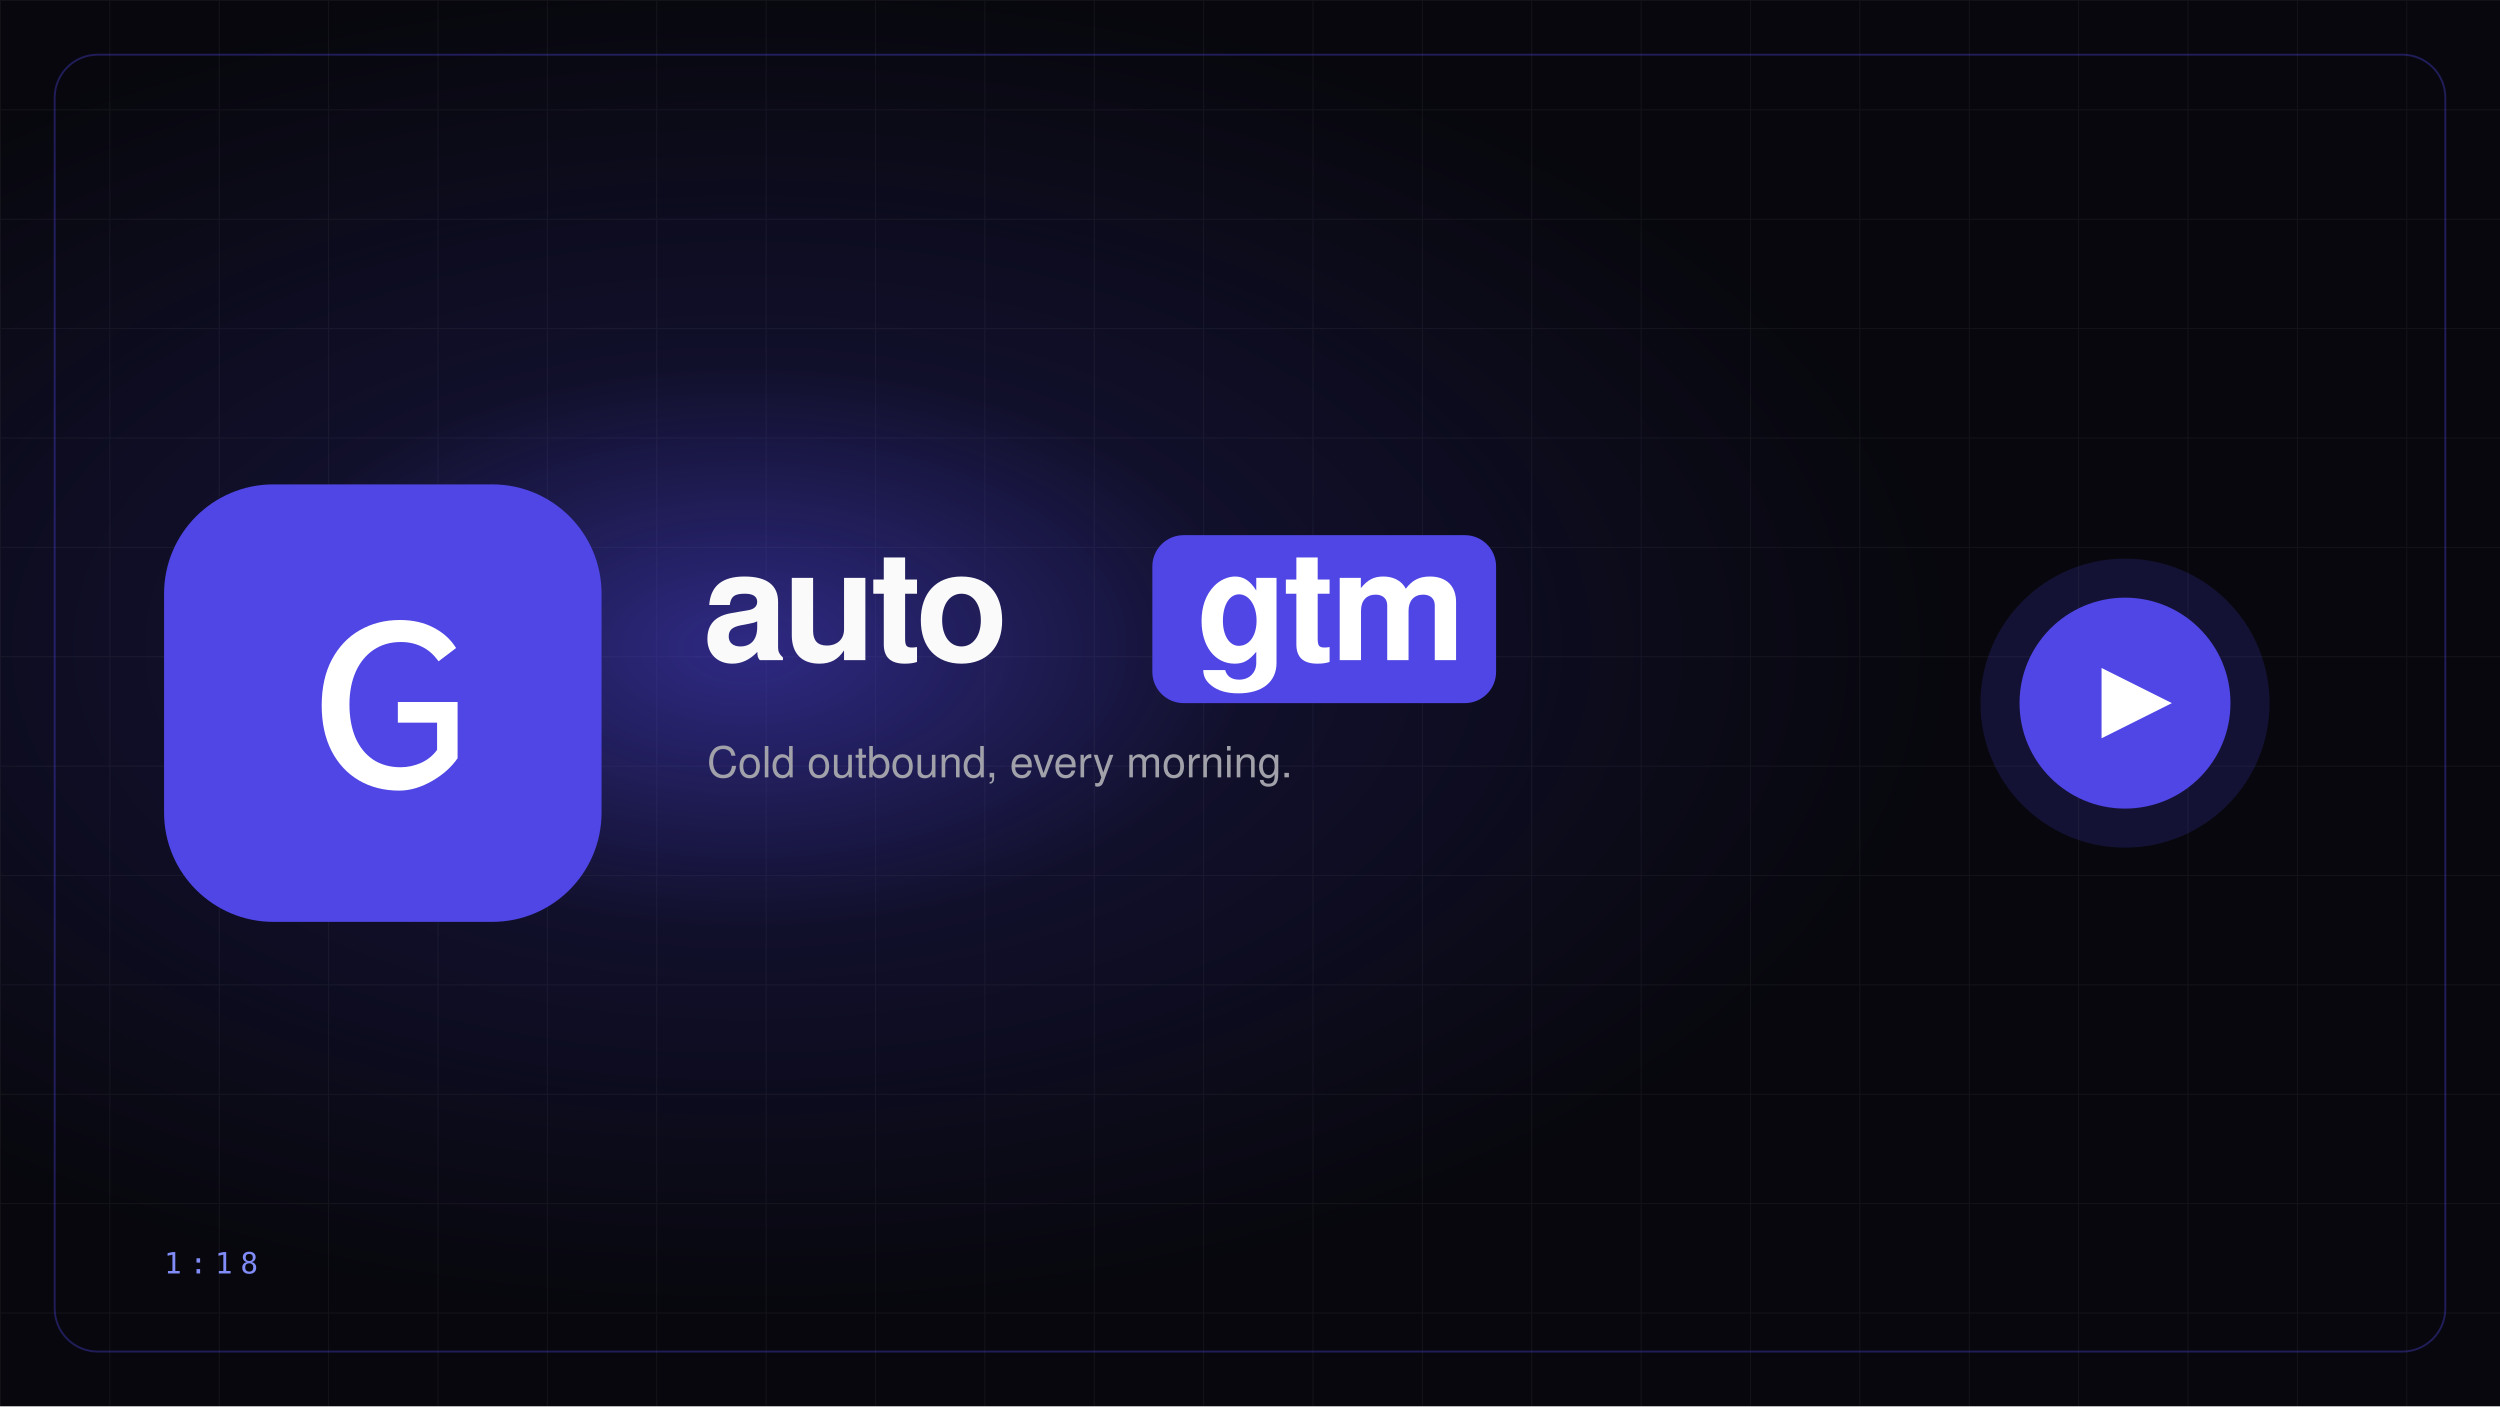
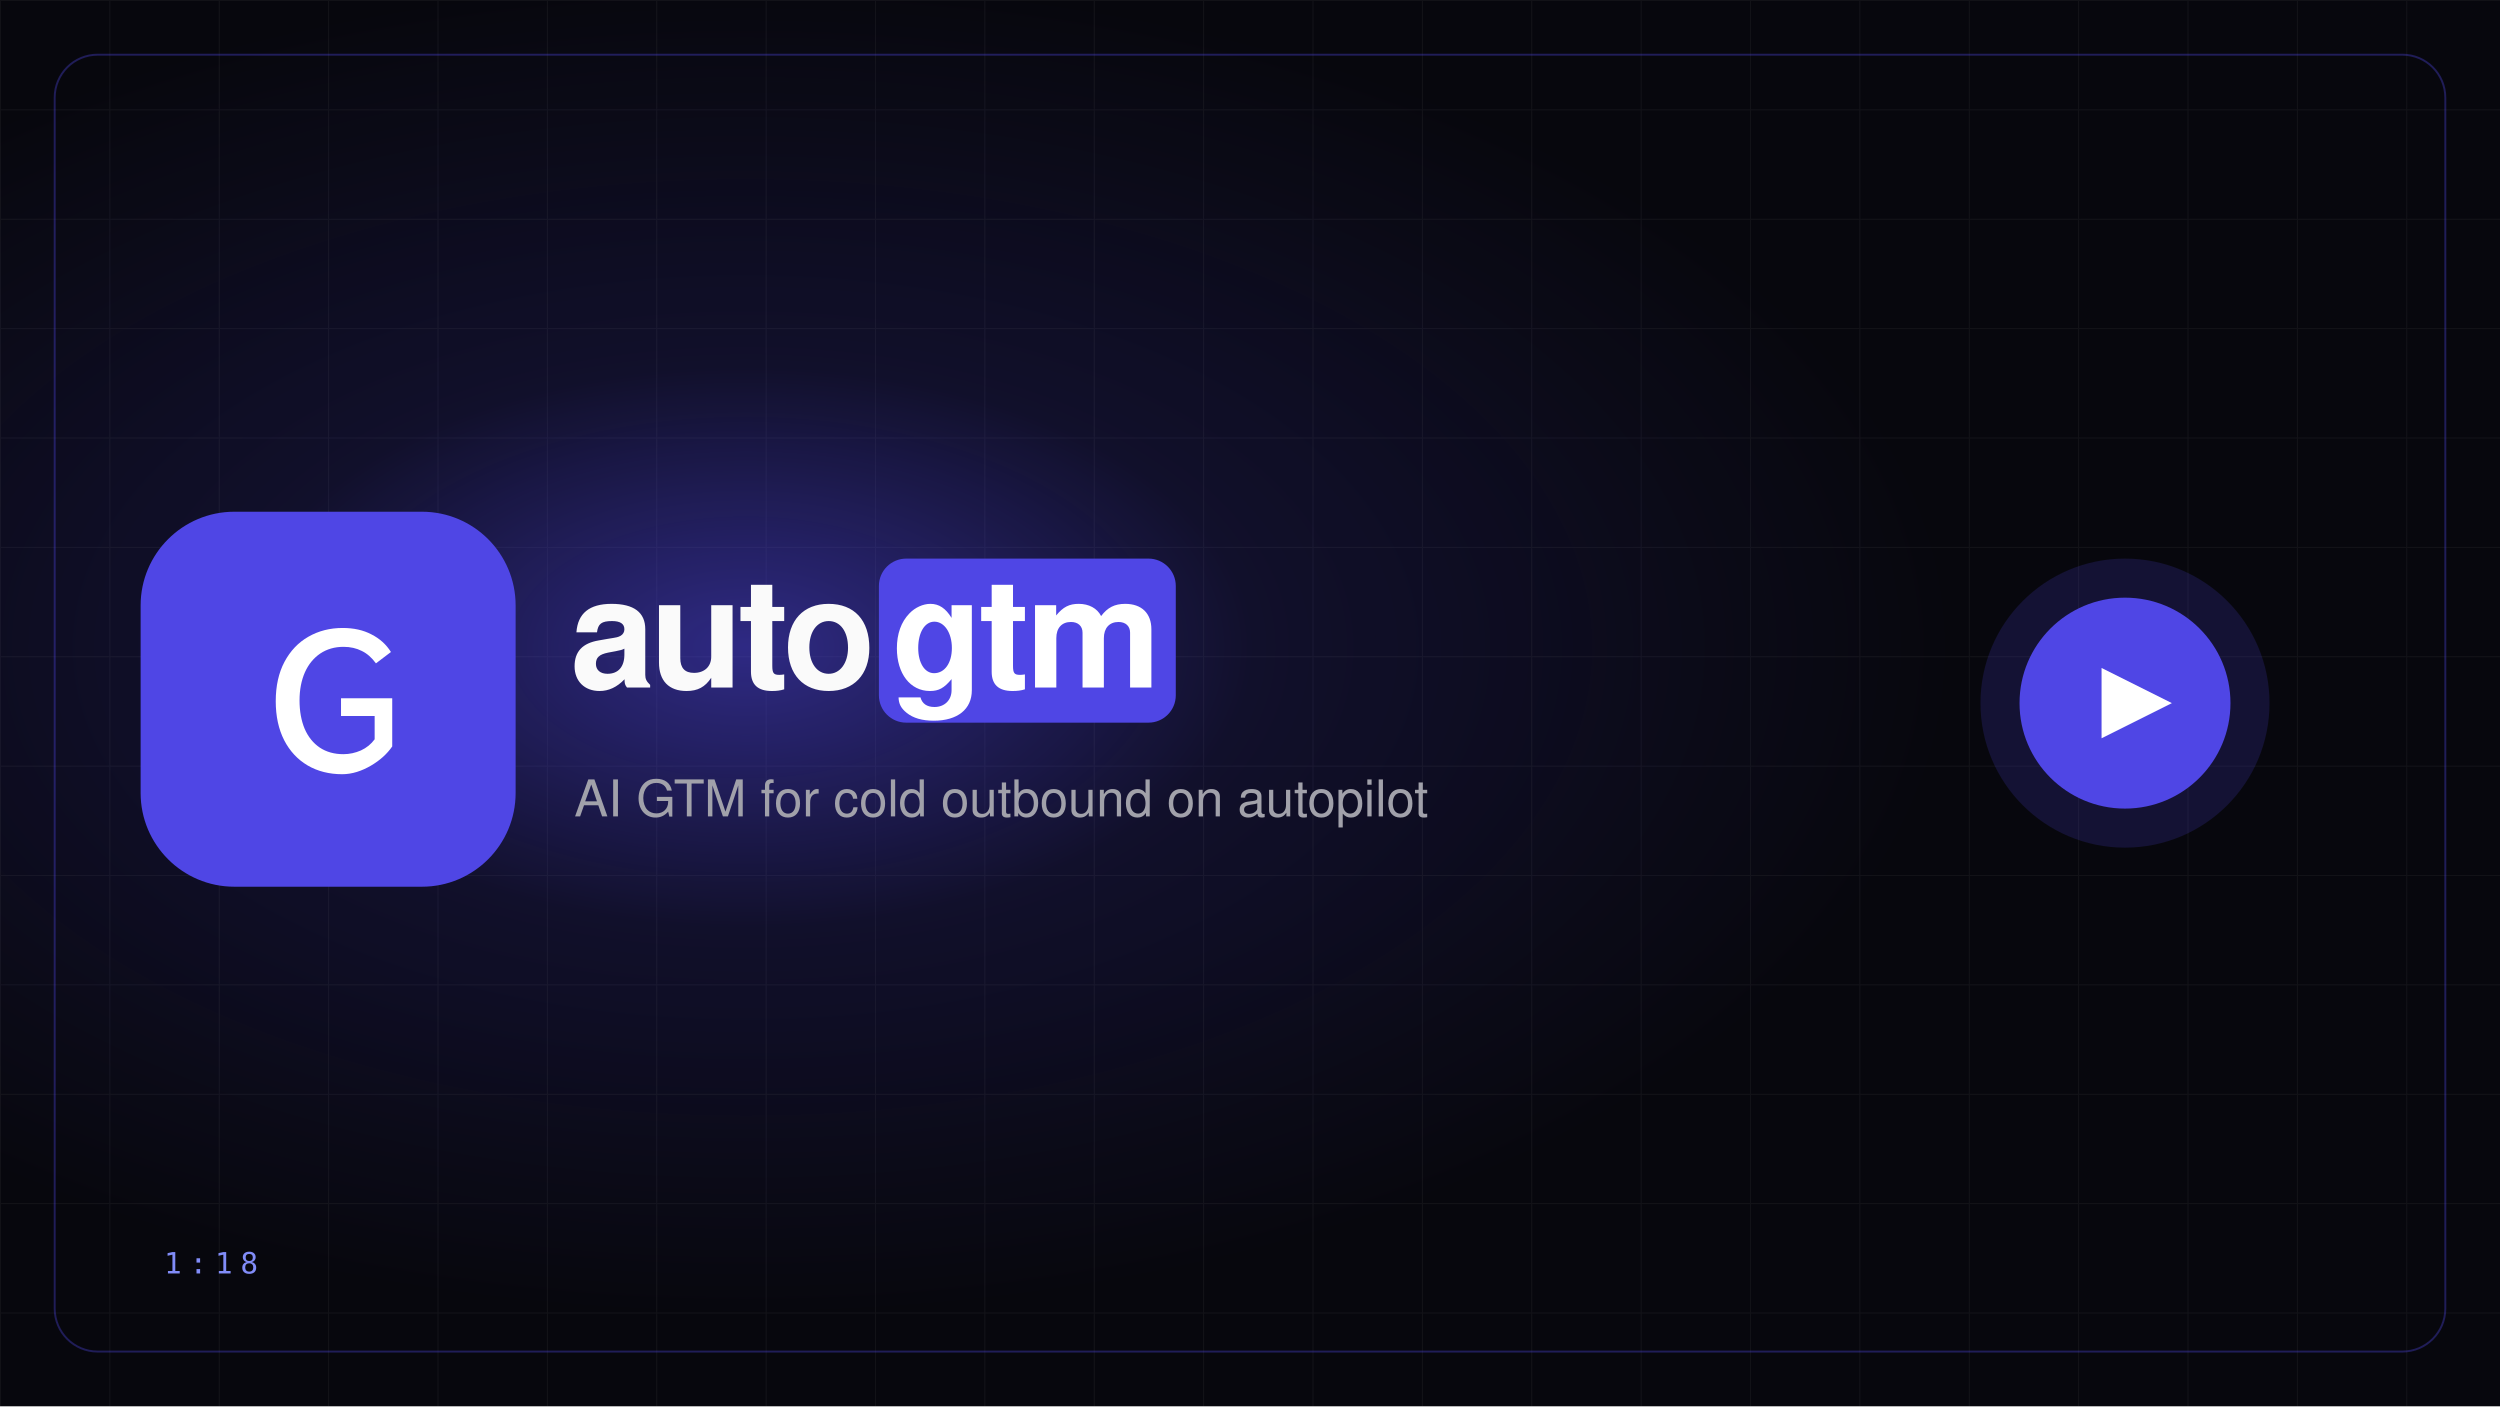
<svg xmlns="http://www.w3.org/2000/svg" width="1280" height="720" viewBox="0 0 1280 720">
  <defs>
    <radialGradient id="glow" cx="30%" cy="46%" r="48%">
      <stop offset="0%" stop-color="#4F46E5" stop-opacity="0.55" />
      <stop offset="42%" stop-color="#4F46E5" stop-opacity="0.14" />
      <stop offset="100%" stop-color="#4F46E5" stop-opacity="0" />
    </radialGradient>
    <pattern id="grid" width="56" height="56" patternUnits="userSpaceOnUse">
      <path d="M 56 0 L 0 0 0 56" fill="none" stroke="#ffffff" stroke-opacity="0.045" stroke-width="1" />
    </pattern>
  </defs>
  <rect width="1280" height="720" fill="#07070d" />
  <rect width="1280" height="720" fill="url(#grid)" />
  <rect width="1280" height="720" fill="url(#glow)" />
  <rect x="28" y="28" width="1224" height="664" rx="22" fill="none" stroke="#4F46E5" stroke-opacity="0.35" />
-   <g transform="translate(84, 248) scale(7)">
+   <g transform="translate(72, 262) scale(6)">
    <rect width="32" height="32" rx="8" fill="#4F46E5" />
    <path d="M17.2 22.4C16.1 22.4 15.1 22.15 14.25 21.65C13.4 21.15 12.73 20.43 12.25 19.5C11.77 18.56 11.53 17.45 11.53 16.17C11.53 14.87 11.78 13.75 12.27 12.82C12.77 11.88 13.45 11.16 14.31 10.67C15.18 10.17 16.15 9.92 17.24 9.92C18.18 9.92 19 10.1 19.7 10.47C20.41 10.83 20.96 11.33 21.36 11.97L20.08 12.94C19.73 12.46 19.33 12.1 18.87 11.88C18.42 11.65 17.9 11.53 17.32 11.53C16.56 11.53 15.9 11.72 15.33 12.1C14.77 12.48 14.33 13.01 14.02 13.7C13.72 14.38 13.56 15.18 13.56 16.1C13.56 17.03 13.71 17.84 14 18.53C14.3 19.22 14.73 19.75 15.29 20.13C15.85 20.5 16.52 20.69 17.3 20.69C17.82 20.69 18.32 20.58 18.8 20.37C19.28 20.15 19.67 19.83 19.97 19.42V17.43H17.1V15.92H21.47V20.03C21.03 20.67 20.42 21.22 19.65 21.67C18.88 22.12 18.05 22.4 17.2 22.4Z" fill="white" />
  </g>
-   <text x="360" y="338" font-family="Helvetica Neue, Helvetica, Arial, sans-serif" font-size="78" font-weight="800" fill="#fafafa" letter-spacing="-2.5">auto</text>
-   <rect x="590" y="274" width="176" height="86" rx="16" fill="#4F46E5" />
-   <text x="612" y="338" font-family="Helvetica Neue, Helvetica, Arial, sans-serif" font-size="78" font-weight="800" fill="#ffffff" letter-spacing="-2">gtm</text>
-   <text x="362" y="398" font-family="Helvetica Neue, Helvetica, Arial, sans-serif" font-size="22" fill="#a1a1aa">Cold outbound, every morning.</text>
+   <text x="292" y="352" font-family="Helvetica Neue, Helvetica, Arial, sans-serif" font-size="78" font-weight="800" fill="#fafafa" letter-spacing="-2.5">auto</text>
+   <rect x="450" y="286" width="152" height="84" rx="14" fill="#4F46E5" />
+   <text x="456" y="352" font-family="Helvetica Neue, Helvetica, Arial, sans-serif" font-size="78" font-weight="800" fill="#ffffff" letter-spacing="-2">gtm</text>
+   <text x="294" y="418" font-family="Helvetica Neue, Helvetica, Arial, sans-serif" font-size="26" fill="#a1a1aa">AI GTM for cold outbound on autopilot</text>
  <g transform="translate(1088, 360)">
    <circle r="74" fill="#4F46E5" fill-opacity="0.18" />
    <circle r="54" fill="#4F46E5" />
    <path d="M-12 -18 L24 0 L-12 18 Z" fill="#ffffff" />
  </g>
  <text x="84" y="652" font-family="Menlo, ui-monospace, monospace" font-size="15" fill="#818cf8" letter-spacing="4">1:18</text>
</svg>
